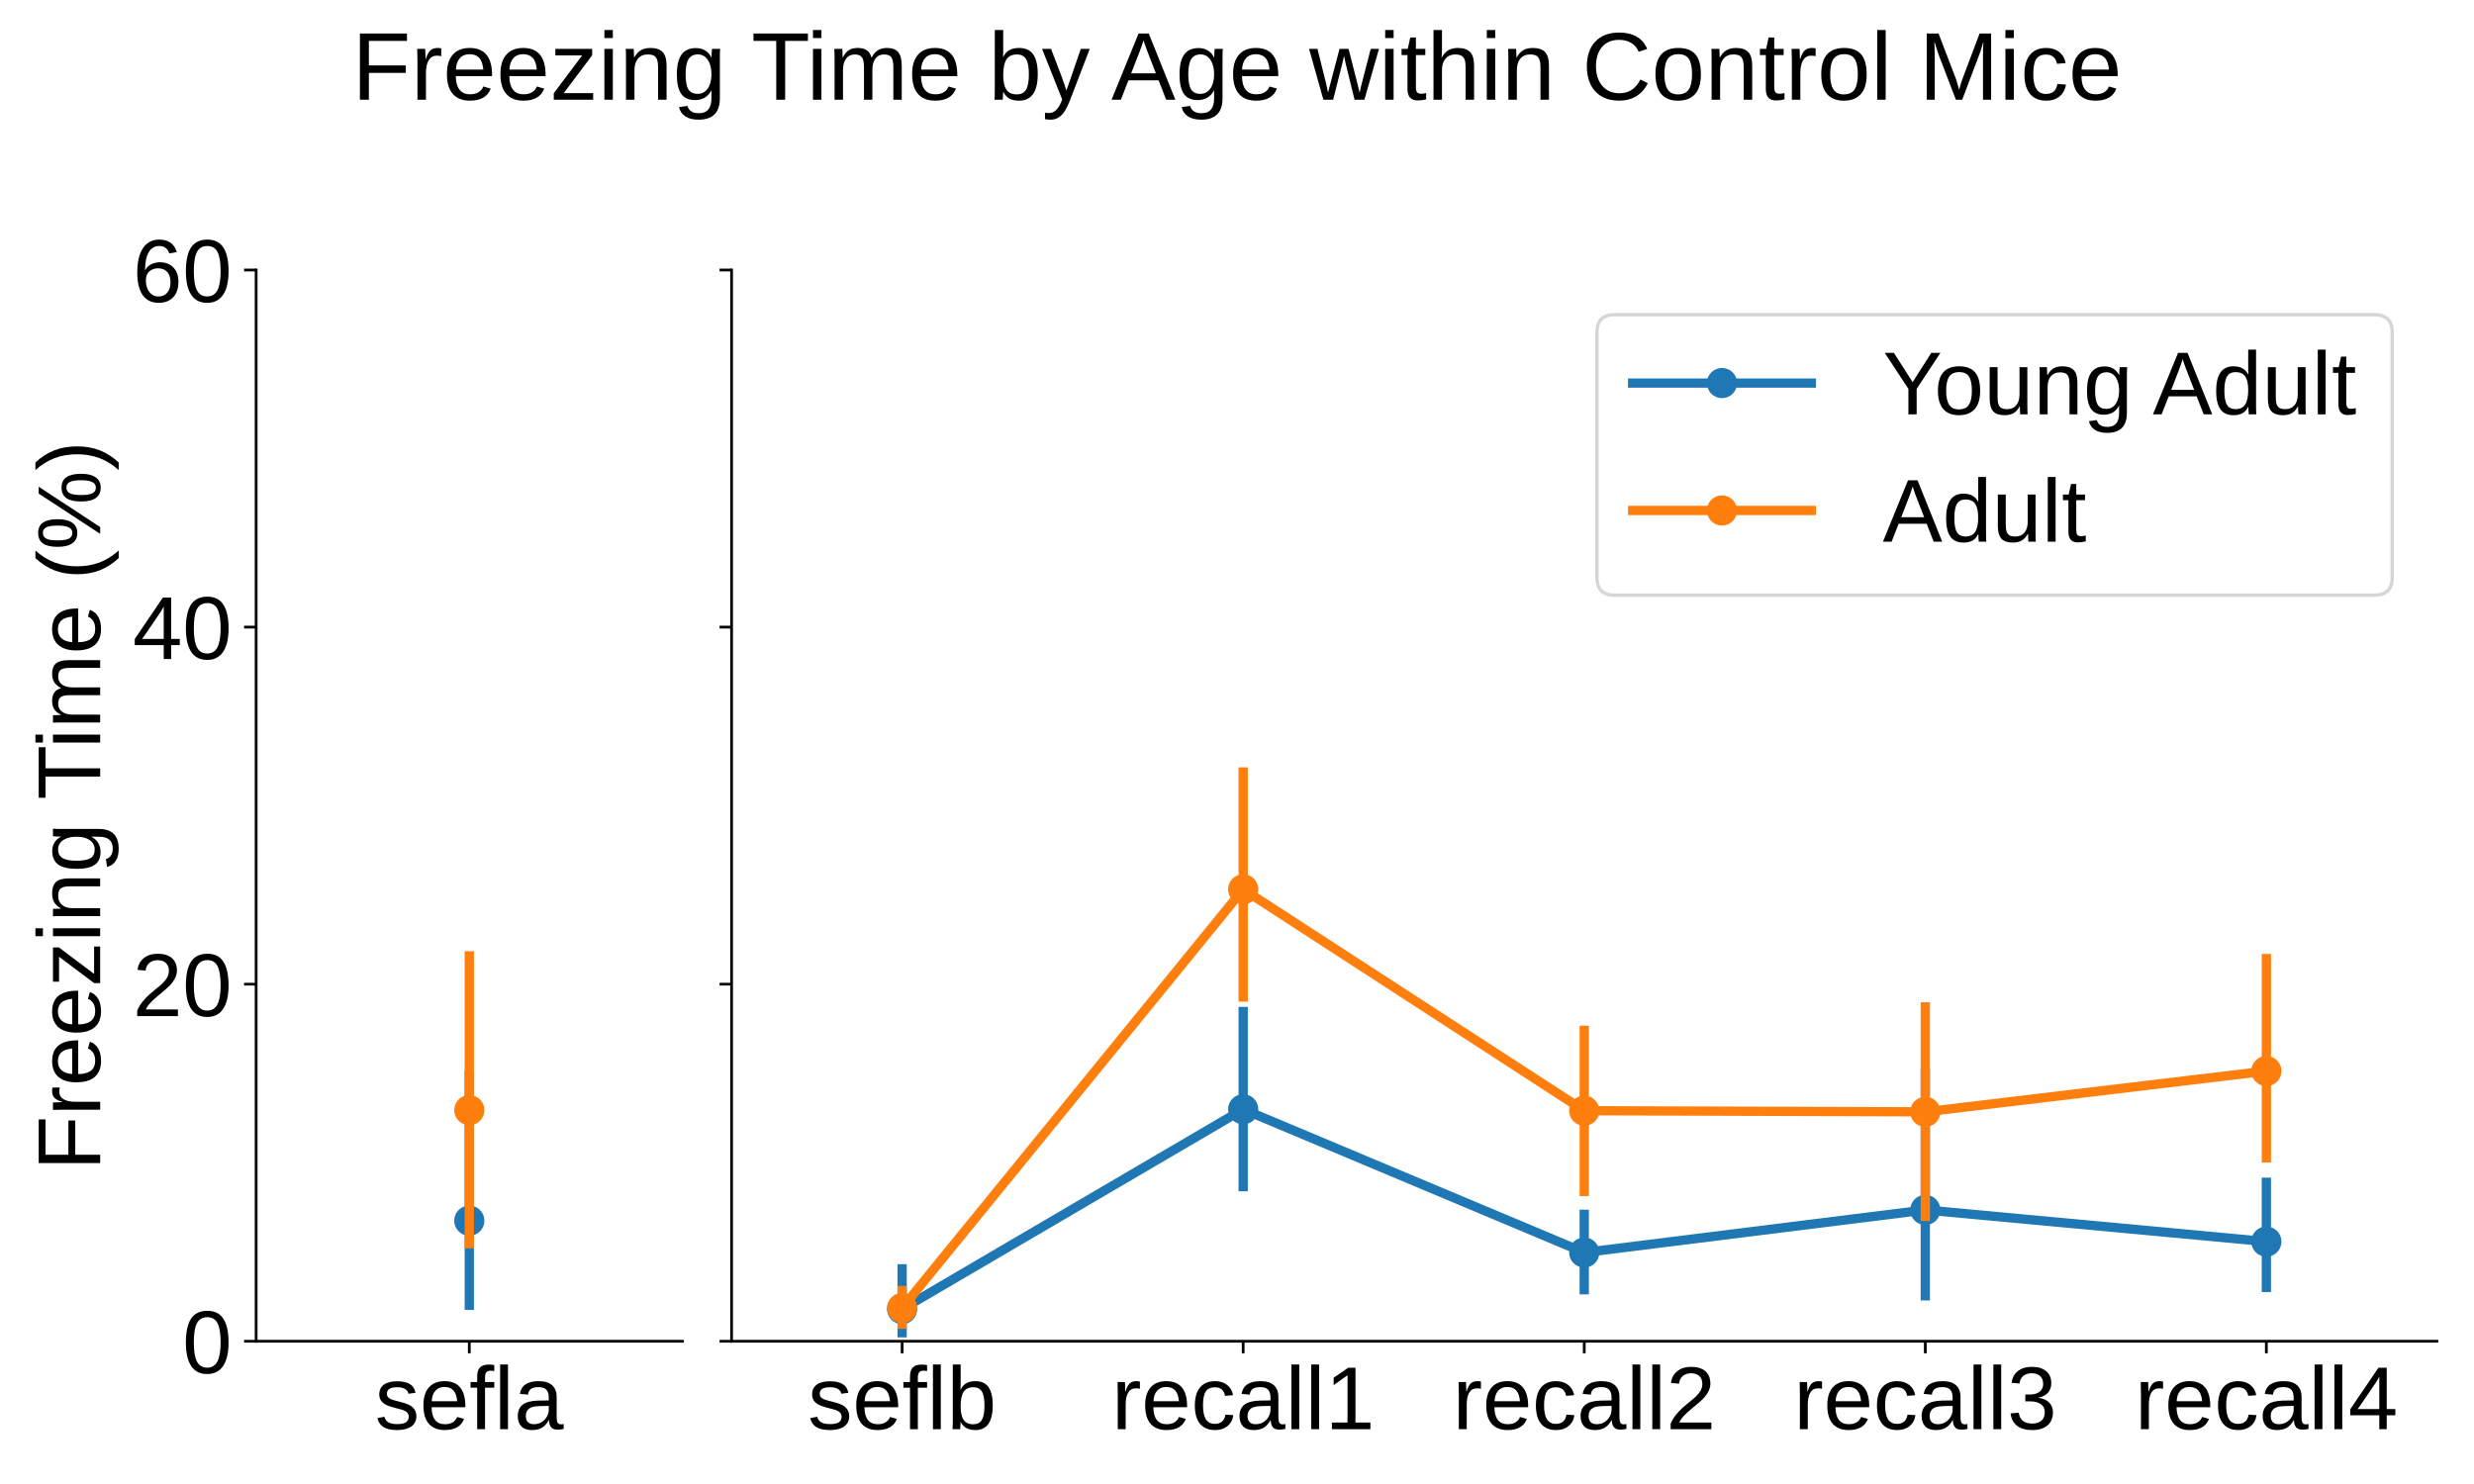
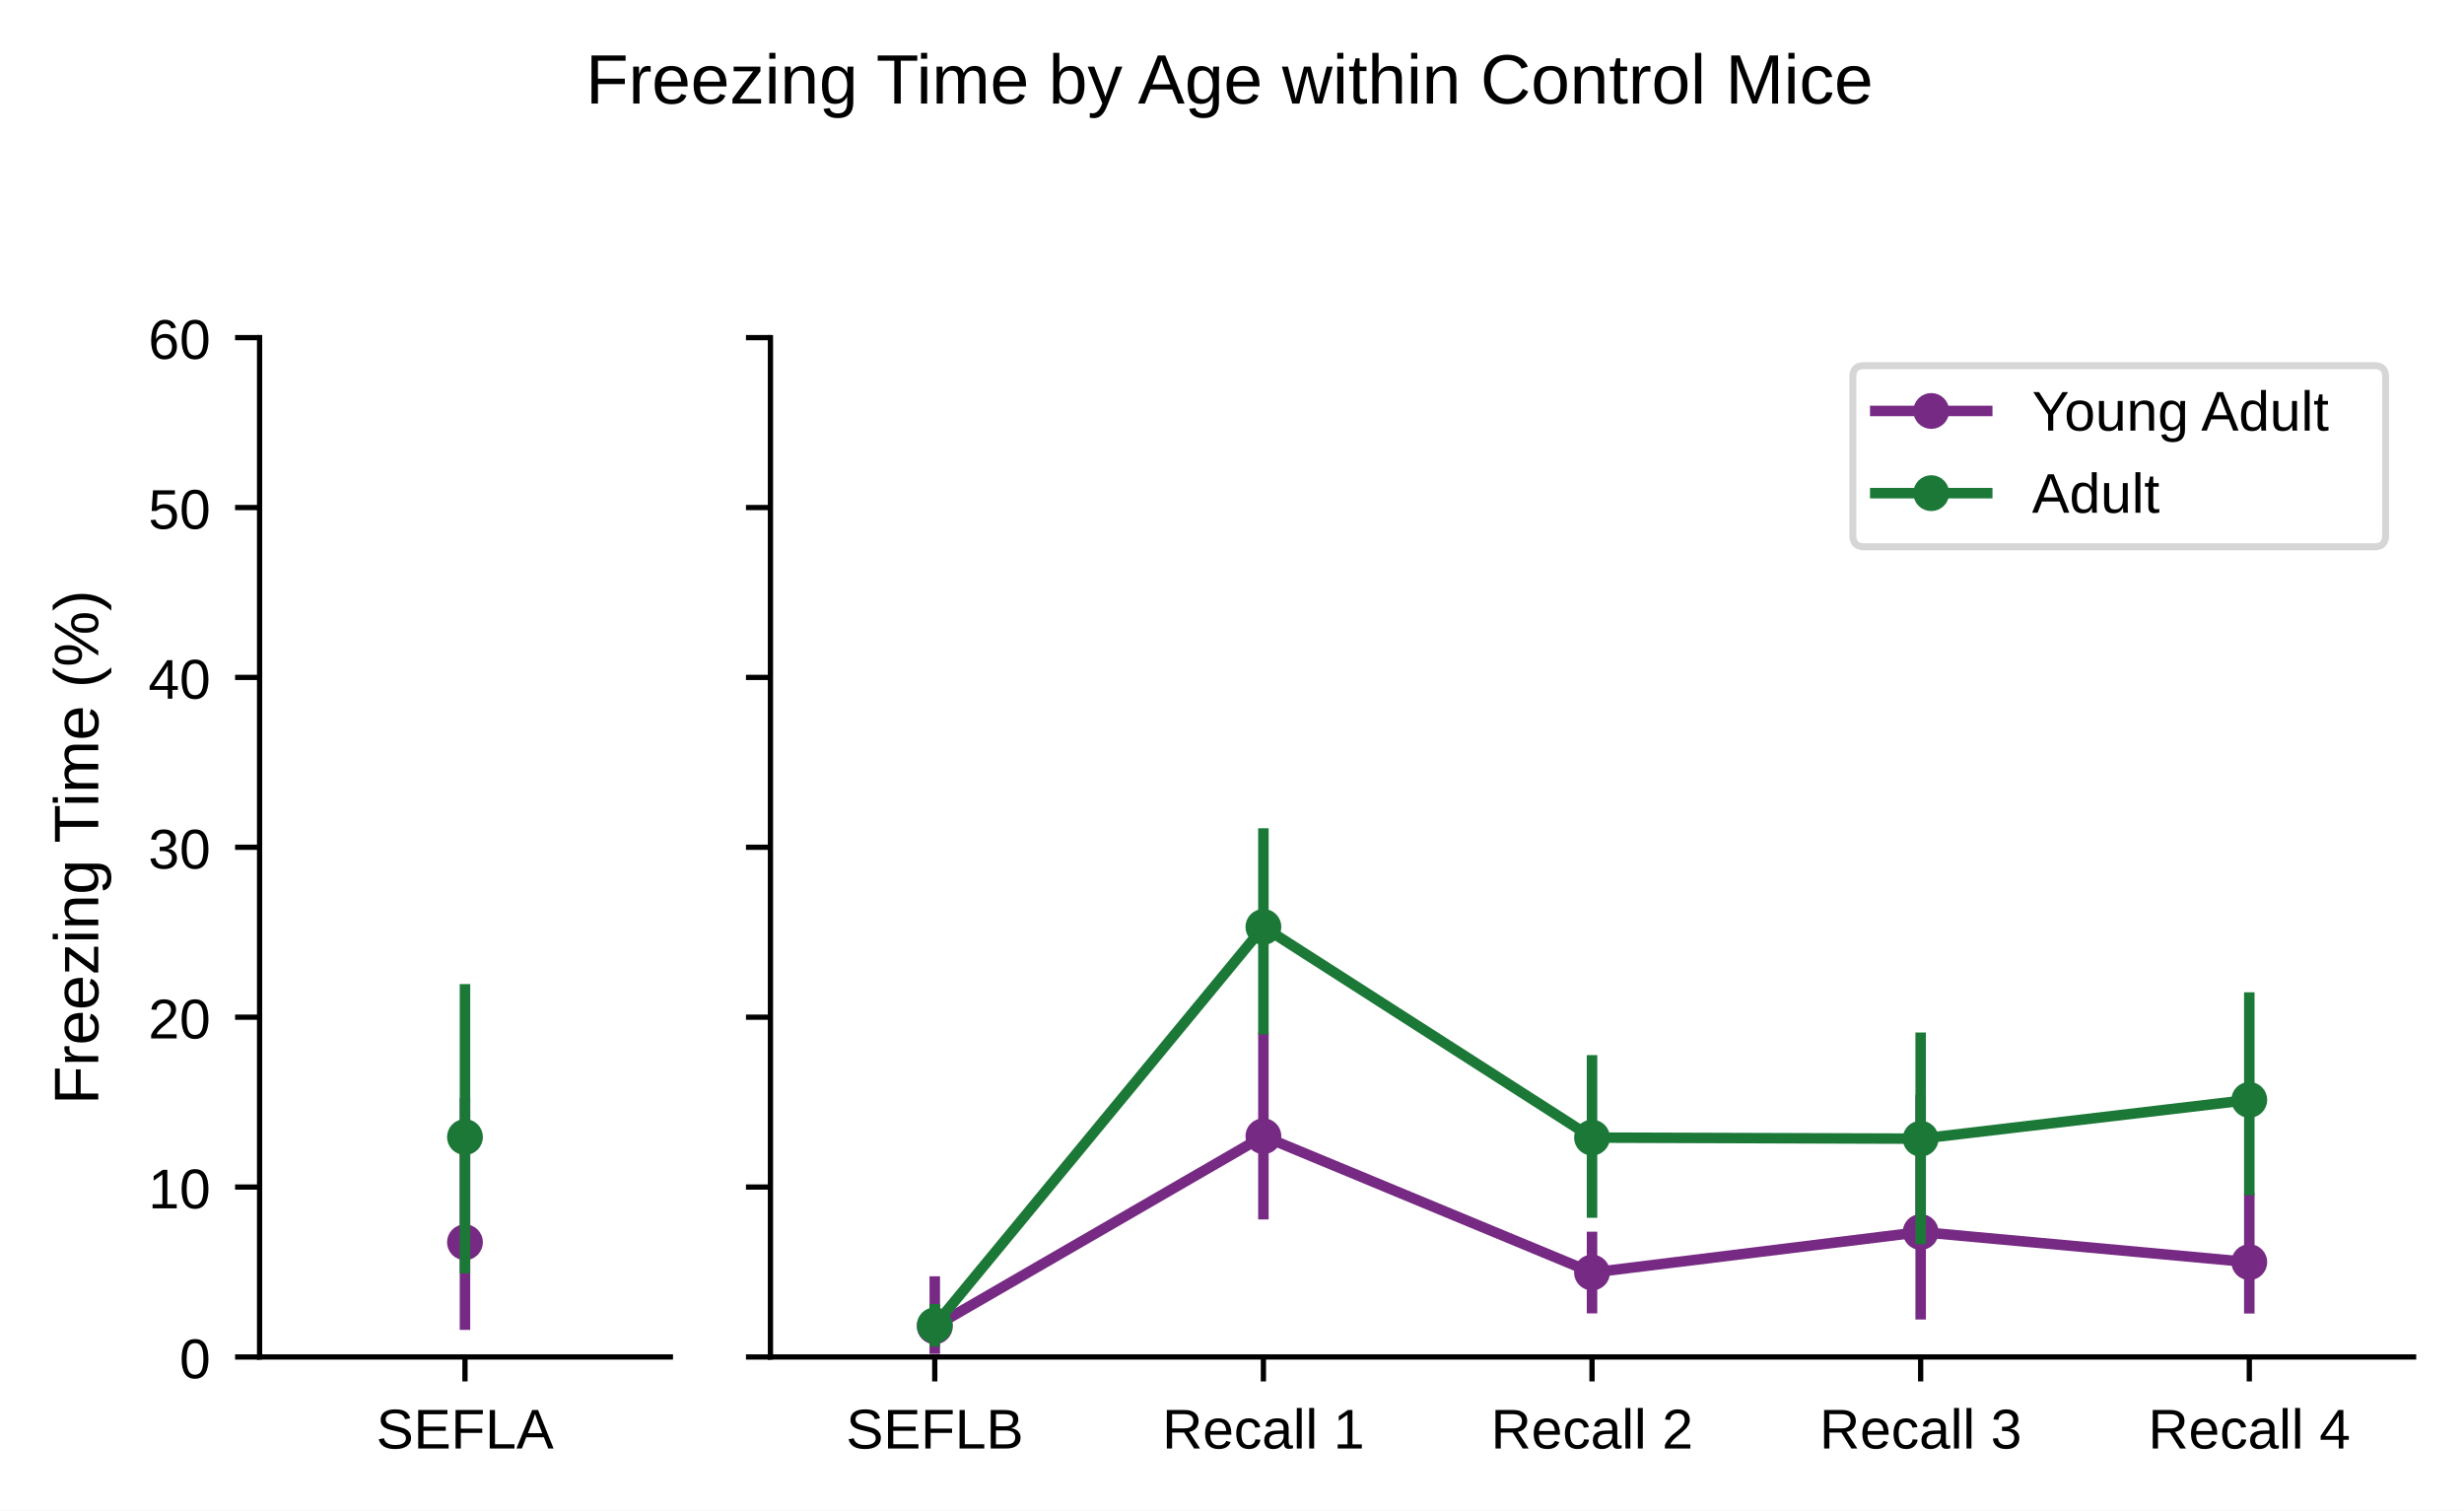
- <svg xmlns="http://www.w3.org/2000/svg" xmlns:xlink="http://www.w3.org/1999/xlink" width="720pt" height="432pt" viewBox="0 0 720 432" version="1.1">
+ <svg xmlns="http://www.w3.org/2000/svg" xmlns:xlink="http://www.w3.org/1999/xlink" width="352.07pt" height="215.822pt" viewBox="0 0 352.07 215.822" version="1.1">
  <defs>
    <style type="text/css">*{stroke-linejoin: round; stroke-linecap: butt}</style>
  </defs>
  <g id="figure_1">
    <g id="patch_1">
-       <path d="M 0 432  L 720 432  L 720 0  L 0 0  z " style="fill: #ffffff" />
+       <path d="M 0 215.822  L 352.07 215.822  L 352.07 -0  L 0 -0  z " style="fill: #ffffff" />
    </g>
    <g id="axes_1">
      <g id="patch_2">
-         <path d="M 74.54 390.44  L 198.612 390.44  L 198.612 78.604  L 74.54 78.604  z " style="fill: #ffffff" />
+         <path d="M 37.09 193.88  L 95.786 193.88  L 95.786 48.24  L 37.09 48.24  z " style="fill: #ffffff" />
      </g>
      <g id="matplotlib.axis_1">
        <g id="xtick_1">
          <g id="line2d_1">
            <defs>
-               <path id="mca69cc465b" d="M 0 0  L 0 3.5  " style="stroke: #000000; stroke-width: 0.8" />
+               <path id="mfec3baea89" d="M 0 0  L 0 3.5  " style="stroke: #000000; stroke-width: 0.75" />
            </defs>
            <g>
-               <use xlink:href="#mca69cc465b" x="136.576" y="390.44" style="stroke: #000000; stroke-width: 0.8" />
+               <use xlink:href="#mfec3baea89" x="66.438" y="193.88" style="stroke: #000000; stroke-width: 0.75" />
            </g>
          </g>
          <g id="text_1">
-             <text style="font-size: 26px; font-family: 'Arial'; text-anchor: middle" x="136.576" y="416.05" transform="rotate(-0 136.576 416.0503)">sefla</text>
+             <text style="font-size: 8px; font-family: 'Arial', 'Helvetica', 'DejaVu Sans', sans-serif; text-anchor: middle" x="66.438" y="206.959" transform="rotate(-0 66.43831 206.9588)">SEFLA</text>
          </g>
        </g>
      </g>
      <g id="matplotlib.axis_2">
        <g id="ytick_1">
          <g id="line2d_2">
            <defs>
-               <path id="m4fb6c5293d" d="M 0 0  L -3.5 0  " style="stroke: #000000; stroke-width: 0.8" />
+               <path id="mdf01acb0d0" d="M 0 0  L -3.5 0  " style="stroke: #000000; stroke-width: 0.75" />
            </defs>
            <g>
-               <use xlink:href="#m4fb6c5293d" x="74.54" y="390.44" style="stroke: #000000; stroke-width: 0.8" />
+               <use xlink:href="#mdf01acb0d0" x="37.09" y="193.88" style="stroke: #000000; stroke-width: 0.75" />
            </g>
          </g>
          <g id="text_2">
-             <text style="font-size: 26px; font-family: 'Arial'; text-anchor: end" x="67.54" y="399.745" transform="rotate(-0 67.54 399.7452)">0</text>
+             <text style="font-size: 8px; font-family: 'Arial', 'Helvetica', 'DejaVu Sans', sans-serif; text-anchor: end" x="30.09" y="196.919" transform="rotate(-0 30.09031 196.9194)">0</text>
          </g>
        </g>
        <g id="ytick_2">
          <g id="line2d_3">
            <g>
-               <use xlink:href="#m4fb6c5293d" x="74.54" y="286.495" style="stroke: #000000; stroke-width: 0.8" />
+               <use xlink:href="#mdf01acb0d0" x="37.09" y="169.607" style="stroke: #000000; stroke-width: 0.75" />
            </g>
          </g>
          <g id="text_3">
-             <text style="font-size: 26px; font-family: 'Arial'; text-anchor: end" x="67.54" y="295.8" transform="rotate(-0 67.54 295.7997)">20</text>
+             <text style="font-size: 8px; font-family: 'Arial', 'Helvetica', 'DejaVu Sans', sans-serif; text-anchor: end" x="30.09" y="172.646" transform="rotate(-0 30.09031 172.646)">10</text>
          </g>
        </g>
        <g id="ytick_3">
          <g id="line2d_4">
            <g>
-               <use xlink:href="#m4fb6c5293d" x="74.54" y="182.549" style="stroke: #000000; stroke-width: 0.8" />
+               <use xlink:href="#mdf01acb0d0" x="37.09" y="145.333" style="stroke: #000000; stroke-width: 0.75" />
            </g>
          </g>
          <g id="text_4">
-             <text style="font-size: 26px; font-family: 'Arial'; text-anchor: end" x="67.54" y="191.854" transform="rotate(-0 67.54 191.8543)">40</text>
+             <text style="font-size: 8px; font-family: 'Arial', 'Helvetica', 'DejaVu Sans', sans-serif; text-anchor: end" x="30.09" y="148.373" transform="rotate(-0 30.09031 148.3727)">20</text>
          </g>
        </g>
        <g id="ytick_4">
          <g id="line2d_5">
            <g>
-               <use xlink:href="#m4fb6c5293d" x="74.54" y="78.604" style="stroke: #000000; stroke-width: 0.8" />
+               <use xlink:href="#mdf01acb0d0" x="37.09" y="121.06" style="stroke: #000000; stroke-width: 0.75" />
            </g>
          </g>
          <g id="text_5">
-             <text style="font-size: 26px; font-family: 'Arial'; text-anchor: end" x="67.54" y="87.909" transform="rotate(-0 67.54 87.90891)">60</text>
-           </g>
-         </g>
-         <g id="text_6">
-           <text style="font-size: 26px; font-family: 'Arial'; text-anchor: middle" x="29.151" y="234.522" transform="rotate(-90 29.15094 234.5219)">Freezing Time (%)</text>
-         </g>
-       </g>
-       <g id="line2d_6">
-         <path d="M 136.576 355.348  " clip-path="url(#p339140a2dc)" style="fill: none; stroke: #1f77b4; stroke-width: 2.7; stroke-linecap: square" />
+             <text style="font-size: 8px; font-family: 'Arial', 'Helvetica', 'DejaVu Sans', sans-serif; text-anchor: end" x="30.09" y="124.099" transform="rotate(-0 30.09031 124.0994)">30</text>
+           </g>
+         </g>
+         <g id="ytick_5">
+           <g id="line2d_6">
+             <g>
+               <use xlink:href="#mdf01acb0d0" x="37.09" y="96.787" style="stroke: #000000; stroke-width: 0.75" />
+             </g>
+           </g>
+           <g id="text_6">
+             <text style="font-size: 8px; font-family: 'Arial', 'Helvetica', 'DejaVu Sans', sans-serif; text-anchor: end" x="30.09" y="99.826" transform="rotate(-0 30.09031 99.82604)">40</text>
+           </g>
+         </g>
+         <g id="ytick_6">
+           <g id="line2d_7">
+             <g>
+               <use xlink:href="#mdf01acb0d0" x="37.09" y="72.513" style="stroke: #000000; stroke-width: 0.75" />
+             </g>
+           </g>
+           <g id="text_7">
+             <text style="font-size: 8px; font-family: 'Arial', 'Helvetica', 'DejaVu Sans', sans-serif; text-anchor: end" x="30.09" y="75.553" transform="rotate(-0 30.09031 75.55271)">50</text>
+           </g>
+         </g>
+         <g id="ytick_7">
+           <g id="line2d_8">
+             <g>
+               <use xlink:href="#mdf01acb0d0" x="37.09" y="48.24" style="stroke: #000000; stroke-width: 0.75" />
+             </g>
+           </g>
+           <g id="text_8">
+             <text style="font-size: 8px; font-family: 'Arial', 'Helvetica', 'DejaVu Sans', sans-serif; text-anchor: end" x="30.09" y="51.279" transform="rotate(-0 30.09031 51.27938)">60</text>
+           </g>
+         </g>
+         <g id="text_9">
+           <text style="font-size: 9px; font-family: 'Arial', 'Helvetica', 'DejaVu Sans', sans-serif; text-anchor: middle" x="14.039" y="121.06" transform="rotate(-90 14.03859 121.06)">Freezing Time (%)</text>
+         </g>
+       </g>
+       <g id="line2d_9">
+         <path d="M 66.438 177.491  " clip-path="url(#p6cdadc310a)" style="fill: none; stroke: #762a83; stroke-width: 1.5; stroke-linecap: square" />
        <defs>
-           <path id="m37c8fe1756" d="M 0 3.384  C 0.897 3.384 1.758 3.027 2.393 2.393  C 3.027 1.758 3.384 0.897 3.384 0  C 3.384 -0.897 3.027 -1.758 2.393 -2.393  C 1.758 -3.027 0.897 -3.384 0 -3.384  C -0.897 -3.384 -1.758 -3.027 -2.393 -2.393  C -3.027 -1.758 -3.384 -0.897 -3.384 0  C -3.384 0.897 -3.027 1.758 -2.393 2.393  C -1.758 3.027 -0.897 3.384 0 3.384  z " style="stroke: #1f77b4; stroke-width: 2.025" />
+           <path id="m08b3eb2ff6" d="M 0 2  C 0.53 2 1.039 1.789 1.414 1.414  C 1.789 1.039 2 0.53 2 0  C 2 -0.53 1.789 -1.039 1.414 -1.414  C 1.039 -1.789 0.53 -2 0 -2  C -0.53 -2 -1.039 -1.789 -1.414 -1.414  C -1.789 -1.039 -2 -0.53 -2 0  C -2 0.53 -1.789 1.039 -1.414 1.414  C -1.039 1.789 -0.53 2 0 2  z " style="stroke: #762a83; stroke-width: 1.125" />
        </defs>
-         <g clip-path="url(#p339140a2dc)">
-           <use xlink:href="#m37c8fe1756" x="136.576" y="355.348" style="fill: #1f77b4; stroke: #1f77b4; stroke-width: 2.025" />
-         </g>
-       </g>
-       <g id="line2d_7">
-         <path d="M 136.576 379.982  L 136.576 313.001  " clip-path="url(#p339140a2dc)" style="fill: none; stroke: #1f77b4; stroke-width: 2.7; stroke-linecap: square" />
-       </g>
-       <g id="line2d_8">
-         <path d="M 136.576 323.159  " clip-path="url(#p339140a2dc)" style="fill: none; stroke: #ff7f0e; stroke-width: 2.7; stroke-linecap: square" />
+         <g clip-path="url(#p6cdadc310a)">
+           <use xlink:href="#m08b3eb2ff6" x="66.438" y="177.491" style="fill: #762a83; stroke: #762a83; stroke-width: 1.125" />
+         </g>
+       </g>
+       <g id="line2d_10">
+         <path d="M 66.438 189.26  L 66.438 157.656  " clip-path="url(#p6cdadc310a)" style="fill: none; stroke: #762a83; stroke-width: 1.5; stroke-linecap: square" />
+       </g>
+       <g id="line2d_11">
+         <path d="M 66.438 162.457  " clip-path="url(#p6cdadc310a)" style="fill: none; stroke: #1b7837; stroke-width: 1.5; stroke-linecap: square" />
        <defs>
-           <path id="m86343a7e25" d="M 0 3.384  C 0.897 3.384 1.758 3.027 2.393 2.393  C 3.027 1.758 3.384 0.897 3.384 0  C 3.384 -0.897 3.027 -1.758 2.393 -2.393  C 1.758 -3.027 0.897 -3.384 0 -3.384  C -0.897 -3.384 -1.758 -3.027 -2.393 -2.393  C -3.027 -1.758 -3.384 -0.897 -3.384 0  C -3.384 0.897 -3.027 1.758 -2.393 2.393  C -1.758 3.027 -0.897 3.384 0 3.384  z " style="stroke: #ff7f0e; stroke-width: 2.025" />
+           <path id="m83038c4903" d="M 0 2  C 0.53 2 1.039 1.789 1.414 1.414  C 1.789 1.039 2 0.53 2 0  C 2 -0.53 1.789 -1.039 1.414 -1.414  C 1.039 -1.789 0.53 -2 0 -2  C -0.53 -2 -1.039 -1.789 -1.414 -1.414  C -1.789 -1.039 -2 -0.53 -2 0  C -2 0.53 -1.789 1.039 -1.414 1.414  C -1.039 1.789 -0.53 2 0 2  z " style="stroke: #1b7837; stroke-width: 1.125" />
        </defs>
-         <g clip-path="url(#p339140a2dc)">
-           <use xlink:href="#m86343a7e25" x="136.576" y="323.159" style="fill: #ff7f0e; stroke: #ff7f0e; stroke-width: 2.025" />
-         </g>
-       </g>
-       <g id="line2d_9">
-         <path d="M 136.576 362.034  L 136.576 278.245  " clip-path="url(#p339140a2dc)" style="fill: none; stroke: #ff7f0e; stroke-width: 2.7; stroke-linecap: square" />
-       </g>
-       <g id="line2d_10" />
-       <g id="line2d_11" />
+         <g clip-path="url(#p6cdadc310a)">
+           <use xlink:href="#m83038c4903" x="66.438" y="162.457" style="fill: #1b7837; stroke: #1b7837; stroke-width: 1.125" />
+         </g>
+       </g>
+       <g id="line2d_12">
+         <path d="M 66.438 181.185  L 66.438 141.348  " clip-path="url(#p6cdadc310a)" style="fill: none; stroke: #1b7837; stroke-width: 1.5; stroke-linecap: square" />
+       </g>
+       <g id="line2d_13" />
+       <g id="line2d_14" />
      <g id="patch_3">
-         <path d="M 74.54 390.44  L 74.54 78.604  " style="fill: none; stroke: #000000; stroke-width: 0.8; stroke-linejoin: miter; stroke-linecap: square" />
+         <path d="M 37.09 193.88  L 37.09 48.24  " style="fill: none; stroke: #000000; stroke-width: 0.75; stroke-linejoin: miter; stroke-linecap: square" />
      </g>
      <g id="patch_4">
-         <path d="M 74.54 390.44  L 198.612 390.44  " style="fill: none; stroke: #000000; stroke-width: 0.8; stroke-linejoin: miter; stroke-linecap: square" />
+         <path d="M 37.09 193.88  L 95.786 193.88  " style="fill: none; stroke: #000000; stroke-width: 0.75; stroke-linejoin: miter; stroke-linecap: square" />
      </g>
    </g>
    <g id="axes_2">
      <g id="patch_5">
-         <path d="M 212.912 390.44  L 709.2 390.44  L 709.2 78.604  L 212.912 78.604  z " style="fill: #ffffff" />
+         <path d="M 110.086 193.88  L 344.87 193.88  L 344.87 48.24  L 110.086 48.24  z " style="fill: #ffffff" />
      </g>
      <g id="matplotlib.axis_3">
        <g id="xtick_2">
-           <g id="line2d_12">
-             <g>
-               <use xlink:href="#mca69cc465b" x="262.541" y="390.44" style="stroke: #000000; stroke-width: 0.8" />
-             </g>
-           </g>
-           <g id="text_7">
-             <text style="font-size: 26px; font-family: 'Arial'; text-anchor: middle" x="262.541" y="416.05" transform="rotate(-0 262.5408 416.0503)">seflb</text>
+           <g id="line2d_15">
+             <g>
+               <use xlink:href="#mfec3baea89" x="133.565" y="193.88" style="stroke: #000000; stroke-width: 0.75" />
+             </g>
+           </g>
+           <g id="text_10">
+             <text style="font-size: 8px; font-family: 'Arial', 'Helvetica', 'DejaVu Sans', sans-serif; text-anchor: middle" x="133.565" y="206.959" transform="rotate(-0 133.5647 206.9588)">SEFLB</text>
          </g>
        </g>
        <g id="xtick_3">
-           <g id="line2d_13">
-             <g>
-               <use xlink:href="#mca69cc465b" x="361.798" y="390.44" style="stroke: #000000; stroke-width: 0.8" />
-             </g>
-           </g>
-           <g id="text_8">
-             <text style="font-size: 26px; font-family: 'Arial'; text-anchor: middle" x="361.798" y="416.05" transform="rotate(-0 361.7984 416.0503)">recall1</text>
+           <g id="line2d_16">
+             <g>
+               <use xlink:href="#mfec3baea89" x="180.522" y="193.88" style="stroke: #000000; stroke-width: 0.75" />
+             </g>
+           </g>
+           <g id="text_11">
+             <text style="font-size: 8px; font-family: 'Arial', 'Helvetica', 'DejaVu Sans', sans-serif; text-anchor: middle" x="180.522" y="206.959" transform="rotate(-0 180.5215 206.9588)">Recall 1</text>
          </g>
        </g>
        <g id="xtick_4">
-           <g id="line2d_14">
-             <g>
-               <use xlink:href="#mca69cc465b" x="461.056" y="390.44" style="stroke: #000000; stroke-width: 0.8" />
-             </g>
-           </g>
-           <g id="text_9">
-             <text style="font-size: 26px; font-family: 'Arial'; text-anchor: middle" x="461.056" y="416.05" transform="rotate(-0 461.056 416.0503)">recall2</text>
+           <g id="line2d_17">
+             <g>
+               <use xlink:href="#mfec3baea89" x="227.478" y="193.88" style="stroke: #000000; stroke-width: 0.75" />
+             </g>
+           </g>
+           <g id="text_12">
+             <text style="font-size: 8px; font-family: 'Arial', 'Helvetica', 'DejaVu Sans', sans-serif; text-anchor: middle" x="227.478" y="206.959" transform="rotate(-0 227.4783 206.9588)">Recall 2</text>
          </g>
        </g>
        <g id="xtick_5">
-           <g id="line2d_15">
-             <g>
-               <use xlink:href="#mca69cc465b" x="560.314" y="390.44" style="stroke: #000000; stroke-width: 0.8" />
-             </g>
-           </g>
-           <g id="text_10">
-             <text style="font-size: 26px; font-family: 'Arial'; text-anchor: middle" x="560.314" y="416.05" transform="rotate(-0 560.3136 416.0503)">recall3</text>
+           <g id="line2d_18">
+             <g>
+               <use xlink:href="#mfec3baea89" x="274.435" y="193.88" style="stroke: #000000; stroke-width: 0.75" />
+             </g>
+           </g>
+           <g id="text_13">
+             <text style="font-size: 8px; font-family: 'Arial', 'Helvetica', 'DejaVu Sans', sans-serif; text-anchor: middle" x="274.435" y="206.959" transform="rotate(-0 274.4351 206.9588)">Recall 3</text>
          </g>
        </g>
        <g id="xtick_6">
-           <g id="line2d_16">
-             <g>
-               <use xlink:href="#mca69cc465b" x="659.571" y="390.44" style="stroke: #000000; stroke-width: 0.8" />
-             </g>
-           </g>
-           <g id="text_11">
-             <text style="font-size: 26px; font-family: 'Arial'; text-anchor: middle" x="659.571" y="416.05" transform="rotate(-0 659.5712 416.0503)">recall4</text>
+           <g id="line2d_19">
+             <g>
+               <use xlink:href="#mfec3baea89" x="321.392" y="193.88" style="stroke: #000000; stroke-width: 0.75" />
+             </g>
+           </g>
+           <g id="text_14">
+             <text style="font-size: 8px; font-family: 'Arial', 'Helvetica', 'DejaVu Sans', sans-serif; text-anchor: middle" x="321.392" y="206.959" transform="rotate(-0 321.3919 206.9588)">Recall 4</text>
          </g>
        </g>
      </g>
      <g id="matplotlib.axis_4">
-         <g id="ytick_5">
-           <g id="line2d_17">
-             <g>
-               <use xlink:href="#m4fb6c5293d" x="212.912" y="390.44" style="stroke: #000000; stroke-width: 0.8" />
-             </g>
-           </g>
-         </g>
-         <g id="ytick_6">
-           <g id="line2d_18">
-             <g>
-               <use xlink:href="#m4fb6c5293d" x="212.912" y="286.495" style="stroke: #000000; stroke-width: 0.8" />
-             </g>
-           </g>
-         </g>
-         <g id="ytick_7">
-           <g id="line2d_19">
-             <g>
-               <use xlink:href="#m4fb6c5293d" x="212.912" y="182.549" style="stroke: #000000; stroke-width: 0.8" />
-             </g>
-           </g>
-         </g>
        <g id="ytick_8">
          <g id="line2d_20">
            <g>
-               <use xlink:href="#m4fb6c5293d" x="212.912" y="78.604" style="stroke: #000000; stroke-width: 0.8" />
-             </g>
-           </g>
-         </g>
-       </g>
-       <g id="line2d_21">
-         <path d="M 262.541 381.078  L 361.798 322.914  L 461.056 364.611  L 560.314 352.22  L 659.571 361.438  " clip-path="url(#p954a86ab2b)" style="fill: none; stroke: #1f77b4; stroke-width: 2.7; stroke-linecap: square" />
-         <g clip-path="url(#p954a86ab2b)">
-           <use xlink:href="#m37c8fe1756" x="262.541" y="381.078" style="fill: #1f77b4; stroke: #1f77b4; stroke-width: 2.025" />
-           <use xlink:href="#m37c8fe1756" x="361.798" y="322.914" style="fill: #1f77b4; stroke: #1f77b4; stroke-width: 2.025" />
-           <use xlink:href="#m37c8fe1756" x="461.056" y="364.611" style="fill: #1f77b4; stroke: #1f77b4; stroke-width: 2.025" />
-           <use xlink:href="#m37c8fe1756" x="560.314" y="352.22" style="fill: #1f77b4; stroke: #1f77b4; stroke-width: 2.025" />
-           <use xlink:href="#m37c8fe1756" x="659.571" y="361.438" style="fill: #1f77b4; stroke: #1f77b4; stroke-width: 2.025" />
-         </g>
-       </g>
-       <g id="line2d_22">
-         <path d="M 262.541 387.962  L 262.541 369.359  " clip-path="url(#p954a86ab2b)" style="fill: none; stroke: #1f77b4; stroke-width: 2.7; stroke-linecap: square" />
-       </g>
-       <g id="line2d_23">
-         <path d="M 361.798 345.443  L 361.798 294.465  " clip-path="url(#p954a86ab2b)" style="fill: none; stroke: #1f77b4; stroke-width: 2.7; stroke-linecap: square" />
-       </g>
-       <g id="line2d_24">
-         <path d="M 461.056 375.453  L 461.056 353.507  " clip-path="url(#p954a86ab2b)" style="fill: none; stroke: #1f77b4; stroke-width: 2.7; stroke-linecap: square" />
-       </g>
-       <g id="line2d_25">
-         <path d="M 560.314 377.225  L 560.314 312.436  " clip-path="url(#p954a86ab2b)" style="fill: none; stroke: #1f77b4; stroke-width: 2.7; stroke-linecap: square" />
-       </g>
-       <g id="line2d_26">
-         <path d="M 659.571 374.774  L 659.571 344.17  " clip-path="url(#p954a86ab2b)" style="fill: none; stroke: #1f77b4; stroke-width: 2.7; stroke-linecap: square" />
+               <use xlink:href="#mdf01acb0d0" x="110.086" y="193.88" style="stroke: #000000; stroke-width: 0.75" />
+             </g>
+           </g>
+         </g>
+         <g id="ytick_9">
+           <g id="line2d_21">
+             <g>
+               <use xlink:href="#mdf01acb0d0" x="110.086" y="169.607" style="stroke: #000000; stroke-width: 0.75" />
+             </g>
+           </g>
+         </g>
+         <g id="ytick_10">
+           <g id="line2d_22">
+             <g>
+               <use xlink:href="#mdf01acb0d0" x="110.086" y="145.333" style="stroke: #000000; stroke-width: 0.75" />
+             </g>
+           </g>
+         </g>
+         <g id="ytick_11">
+           <g id="line2d_23">
+             <g>
+               <use xlink:href="#mdf01acb0d0" x="110.086" y="121.06" style="stroke: #000000; stroke-width: 0.75" />
+             </g>
+           </g>
+         </g>
+         <g id="ytick_12">
+           <g id="line2d_24">
+             <g>
+               <use xlink:href="#mdf01acb0d0" x="110.086" y="96.787" style="stroke: #000000; stroke-width: 0.75" />
+             </g>
+           </g>
+         </g>
+         <g id="ytick_13">
+           <g id="line2d_25">
+             <g>
+               <use xlink:href="#mdf01acb0d0" x="110.086" y="72.513" style="stroke: #000000; stroke-width: 0.75" />
+             </g>
+           </g>
+         </g>
+         <g id="ytick_14">
+           <g id="line2d_26">
+             <g>
+               <use xlink:href="#mdf01acb0d0" x="110.086" y="48.24" style="stroke: #000000; stroke-width: 0.75" />
+             </g>
+           </g>
+         </g>
      </g>
      <g id="line2d_27">
-         <path d="M 262.541 380.764  L 361.798 258.887  L 461.056 323.333  L 560.314 323.661  L 659.571 311.792  " clip-path="url(#p954a86ab2b)" style="fill: none; stroke: #ff7f0e; stroke-width: 2.7; stroke-linecap: square" />
-         <g clip-path="url(#p954a86ab2b)">
-           <use xlink:href="#m86343a7e25" x="262.541" y="380.764" style="fill: #ff7f0e; stroke: #ff7f0e; stroke-width: 2.025" />
-           <use xlink:href="#m86343a7e25" x="361.798" y="258.887" style="fill: #ff7f0e; stroke: #ff7f0e; stroke-width: 2.025" />
-           <use xlink:href="#m86343a7e25" x="461.056" y="323.333" style="fill: #ff7f0e; stroke: #ff7f0e; stroke-width: 2.025" />
-           <use xlink:href="#m86343a7e25" x="560.314" y="323.661" style="fill: #ff7f0e; stroke: #ff7f0e; stroke-width: 2.025" />
-           <use xlink:href="#m86343a7e25" x="659.571" y="311.792" style="fill: #ff7f0e; stroke: #ff7f0e; stroke-width: 2.025" />
+         <path d="M 133.565 189.508  L 180.522 162.342  L 227.478 181.817  L 274.435 176.03  L 321.392 180.335  " clip-path="url(#pe92572b21b)" style="fill: none; stroke: #762a83; stroke-width: 1.5; stroke-linecap: square" />
+         <g clip-path="url(#pe92572b21b)">
+           <use xlink:href="#m08b3eb2ff6" x="133.565" y="189.508" style="fill: #762a83; stroke: #762a83; stroke-width: 1.125" />
+           <use xlink:href="#m08b3eb2ff6" x="180.522" y="162.342" style="fill: #762a83; stroke: #762a83; stroke-width: 1.125" />
+           <use xlink:href="#m08b3eb2ff6" x="227.478" y="181.817" style="fill: #762a83; stroke: #762a83; stroke-width: 1.125" />
+           <use xlink:href="#m08b3eb2ff6" x="274.435" y="176.03" style="fill: #762a83; stroke: #762a83; stroke-width: 1.125" />
+           <use xlink:href="#m08b3eb2ff6" x="321.392" y="180.335" style="fill: #762a83; stroke: #762a83; stroke-width: 1.125" />
        </g>
      </g>
      <g id="line2d_28">
-         <path d="M 262.541 385.475  L 262.541 375.645  " clip-path="url(#p954a86ab2b)" style="fill: none; stroke: #ff7f0e; stroke-width: 2.7; stroke-linecap: square" />
+         <path d="M 133.565 192.691  L 133.565 183.1  " clip-path="url(#pe92572b21b)" style="fill: none; stroke: #762a83; stroke-width: 1.5; stroke-linecap: square" />
      </g>
      <g id="line2d_29">
-         <path d="M 361.798 290.231  L 361.798 224.721  " clip-path="url(#p954a86ab2b)" style="fill: none; stroke: #ff7f0e; stroke-width: 2.7; stroke-linecap: square" />
+         <path d="M 180.522 173.483  L 180.522 148.323  " clip-path="url(#pe92572b21b)" style="fill: none; stroke: #762a83; stroke-width: 1.5; stroke-linecap: square" />
      </g>
      <g id="line2d_30">
-         <path d="M 461.056 346.845  L 461.056 299.95  " clip-path="url(#p954a86ab2b)" style="fill: none; stroke: #ff7f0e; stroke-width: 2.7; stroke-linecap: square" />
+         <path d="M 227.478 186.912  L 227.478 176.726  " clip-path="url(#pe92572b21b)" style="fill: none; stroke: #762a83; stroke-width: 1.5; stroke-linecap: square" />
      </g>
      <g id="line2d_31">
-         <path d="M 560.314 354.104  L 560.314 293.11  " clip-path="url(#p954a86ab2b)" style="fill: none; stroke: #ff7f0e; stroke-width: 2.7; stroke-linecap: square" />
+         <path d="M 274.435 187.783  L 274.435 157.166  " clip-path="url(#pe92572b21b)" style="fill: none; stroke: #762a83; stroke-width: 1.5; stroke-linecap: square" />
      </g>
      <g id="line2d_32">
-         <path d="M 659.571 337.076  L 659.571 279.068  " clip-path="url(#p954a86ab2b)" style="fill: none; stroke: #ff7f0e; stroke-width: 2.7; stroke-linecap: square" />
-       </g>
-       <g id="line2d_33" />
-       <g id="line2d_34" />
+         <path d="M 321.392 186.925  L 321.392 171.232  " clip-path="url(#pe92572b21b)" style="fill: none; stroke: #762a83; stroke-width: 1.5; stroke-linecap: square" />
+       </g>
+       <g id="line2d_33">
+         <path d="M 133.565 189.361  L 180.522 132.439  L 227.478 162.538  L 274.435 162.692  L 321.392 157.148  " clip-path="url(#pe92572b21b)" style="fill: none; stroke: #1b7837; stroke-width: 1.5; stroke-linecap: square" />
+         <g clip-path="url(#pe92572b21b)">
+           <use xlink:href="#m83038c4903" x="133.565" y="189.361" style="fill: #1b7837; stroke: #1b7837; stroke-width: 1.125" />
+           <use xlink:href="#m83038c4903" x="180.522" y="132.439" style="fill: #1b7837; stroke: #1b7837; stroke-width: 1.125" />
+           <use xlink:href="#m83038c4903" x="227.478" y="162.538" style="fill: #1b7837; stroke: #1b7837; stroke-width: 1.125" />
+           <use xlink:href="#m83038c4903" x="274.435" y="162.692" style="fill: #1b7837; stroke: #1b7837; stroke-width: 1.125" />
+           <use xlink:href="#m83038c4903" x="321.392" y="157.148" style="fill: #1b7837; stroke: #1b7837; stroke-width: 1.125" />
+         </g>
+       </g>
+       <g id="line2d_34">
+         <path d="M 133.565 191.64  L 133.565 187.053  " clip-path="url(#pe92572b21b)" style="fill: none; stroke: #1b7837; stroke-width: 1.5; stroke-linecap: square" />
+       </g>
+       <g id="line2d_35">
+         <path d="M 180.522 147.042  L 180.522 119.095  " clip-path="url(#pe92572b21b)" style="fill: none; stroke: #1b7837; stroke-width: 1.5; stroke-linecap: square" />
+       </g>
+       <g id="line2d_36">
+         <path d="M 227.478 173.25  L 227.478 151.497  " clip-path="url(#pe92572b21b)" style="fill: none; stroke: #1b7837; stroke-width: 1.5; stroke-linecap: square" />
+       </g>
+       <g id="line2d_37">
+         <path d="M 274.435 177.003  L 274.435 148.273  " clip-path="url(#pe92572b21b)" style="fill: none; stroke: #1b7837; stroke-width: 1.5; stroke-linecap: square" />
+       </g>
+       <g id="line2d_38">
+         <path d="M 321.392 170.025  L 321.392 142.526  " clip-path="url(#pe92572b21b)" style="fill: none; stroke: #1b7837; stroke-width: 1.5; stroke-linecap: square" />
+       </g>
+       <g id="line2d_39" />
+       <g id="line2d_40" />
      <g id="patch_6">
-         <path d="M 212.912 390.44  L 212.912 78.604  " style="fill: none; stroke: #000000; stroke-width: 0.8; stroke-linejoin: miter; stroke-linecap: square" />
+         <path d="M 110.086 193.88  L 110.086 48.24  " style="fill: none; stroke: #000000; stroke-width: 0.75; stroke-linejoin: miter; stroke-linecap: square" />
      </g>
      <g id="patch_7">
-         <path d="M 212.912 390.44  L 709.2 390.44  " style="fill: none; stroke: #000000; stroke-width: 0.8; stroke-linejoin: miter; stroke-linecap: square" />
+         <path d="M 110.086 193.88  L 344.87 193.88  " style="fill: none; stroke: #000000; stroke-width: 0.75; stroke-linejoin: miter; stroke-linecap: square" />
      </g>
      <g id="legend_1">
        <g id="patch_8">
-           <path d="M 469.943 173.264  L 691 173.264  Q 696.2 173.264 696.2 168.064  L 696.2 96.804  Q 696.2 91.604 691 91.604  L 469.943 91.604  Q 464.743 91.604 464.743 96.804  L 464.743 168.064  Q 464.743 173.264 469.943 173.264  z " style="fill: #ffffff; opacity: 0.8; stroke: #cccccc; stroke-linejoin: miter" />
-         </g>
-         <g id="line2d_35">
-           <path d="M 475.143 111.514  L 501.143 111.514  L 527.143 111.514  " style="fill: none; stroke: #1f77b4; stroke-width: 2.7; stroke-linecap: square" />
+           <path d="M 266.348 78.125  L 339.27 78.125  Q 340.87 78.125 340.87 76.525  L 340.87 53.84  Q 340.87 52.24 339.27 52.24  L 266.348 52.24  Q 264.748 52.24 264.748 53.84  L 264.748 76.525  Q 264.748 78.125 266.348 78.125  z " style="fill: #ffffff; opacity: 0.8; stroke: #cccccc; stroke-linejoin: miter" />
+         </g>
+         <g id="line2d_41">
+           <path d="M 267.948 58.719  L 275.948 58.719  L 283.948 58.719  " style="fill: none; stroke: #762a83; stroke-width: 1.5; stroke-linecap: square" />
          <g>
-             <use xlink:href="#m37c8fe1756" x="501.143" y="111.514" style="fill: #1f77b4; stroke: #1f77b4; stroke-width: 2.025" />
-           </g>
-         </g>
-         <g id="text_12">
-           <text style="font-size: 26px; font-family: 'Arial'; text-anchor: start" x="547.943" y="120.614" transform="rotate(-0 547.9431 120.6141)">Young Adult</text>
-         </g>
-         <g id="line2d_36">
-           <path d="M 475.143 148.597  L 501.143 148.597  L 527.143 148.597  " style="fill: none; stroke: #ff7f0e; stroke-width: 2.7; stroke-linecap: square" />
+             <use xlink:href="#m08b3eb2ff6" x="275.948" y="58.719" style="fill: #762a83; stroke: #762a83; stroke-width: 1.125" />
+           </g>
+         </g>
+         <g id="text_15">
+           <text style="font-size: 8px; font-family: 'Arial', 'Helvetica', 'DejaVu Sans', sans-serif; text-anchor: start" x="290.348" y="61.519" transform="rotate(-0 290.3478 61.51875)">Young Adult</text>
+         </g>
+         <g id="line2d_42">
+           <path d="M 267.948 70.461  L 275.948 70.461  L 283.948 70.461  " style="fill: none; stroke: #1b7837; stroke-width: 1.5; stroke-linecap: square" />
          <g>
-             <use xlink:href="#m86343a7e25" x="501.143" y="148.597" style="fill: #ff7f0e; stroke: #ff7f0e; stroke-width: 2.025" />
-           </g>
-         </g>
-         <g id="text_13">
-           <text style="font-size: 26px; font-family: 'Arial'; text-anchor: start" x="547.943" y="157.697" transform="rotate(-0 547.9431 157.6966)">Adult</text>
+             <use xlink:href="#m83038c4903" x="275.948" y="70.461" style="fill: #1b7837; stroke: #1b7837; stroke-width: 1.125" />
+           </g>
+         </g>
+         <g id="text_16">
+           <text style="font-size: 8px; font-family: 'Arial', 'Helvetica', 'DejaVu Sans', sans-serif; text-anchor: start" x="290.348" y="73.261" transform="rotate(-0 290.3478 73.26125)">Adult</text>
        </g>
      </g>
    </g>
-     <g id="text_14">
-       <text style="font-size: 28px; font-family: 'Arial'; text-anchor: middle" x="360" y="29.023" transform="rotate(-0 360 29.02313)">Freezing Time by Age within Control Mice</text>
+     <g id="text_17">
+       <text style="font-size: 10px; font-family: 'Arial', 'Helvetica', 'DejaVu Sans', sans-serif; text-anchor: middle" x="175.67" y="14.798" transform="rotate(-0 175.6703 14.79844)">Freezing Time by Age within Control Mice</text>
    </g>
  </g>
  <defs>
-     <clipPath id="p339140a2dc">
-       <rect x="74.54" y="78.604" width="124.072" height="311.836" />
+     <clipPath id="p6cdadc310a">
+       <rect x="37.09" y="48.24" width="58.696" height="145.64" />
    </clipPath>
-     <clipPath id="p954a86ab2b">
-       <rect x="212.912" y="78.604" width="496.288" height="311.836" />
+     <clipPath id="pe92572b21b">
+       <rect x="110.086" y="48.24" width="234.784" height="145.64" />
    </clipPath>
  </defs>
</svg>
